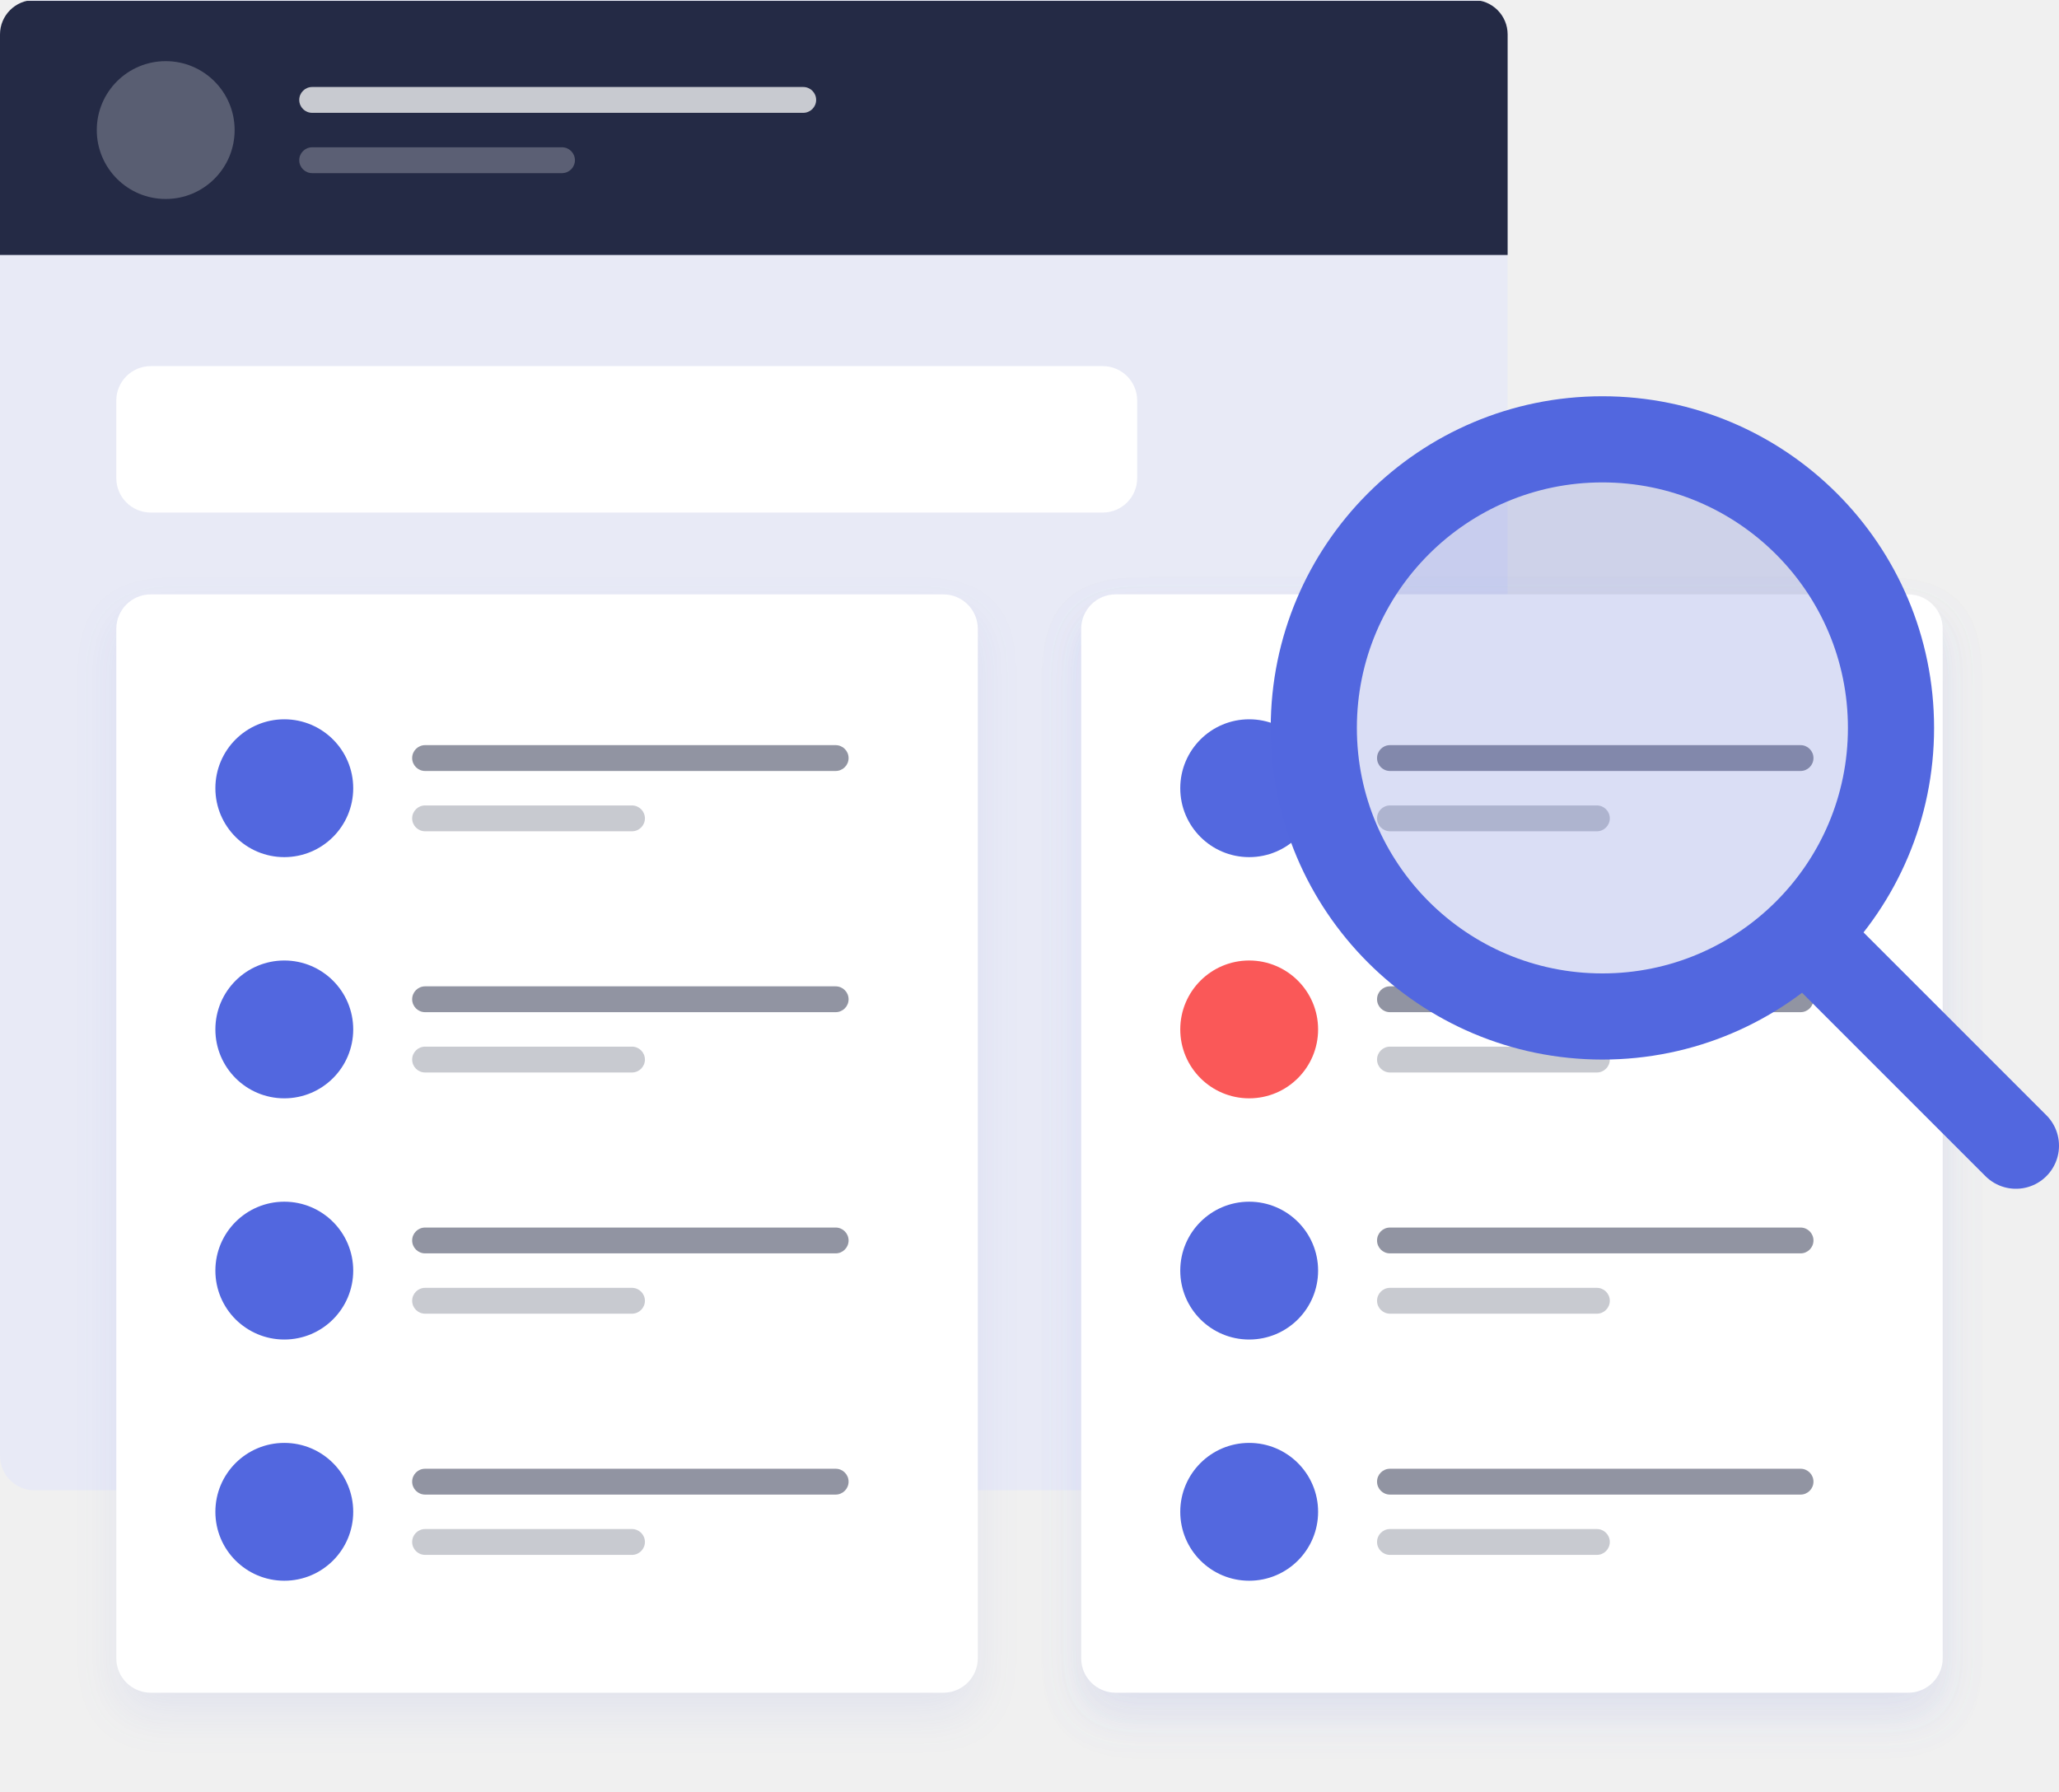
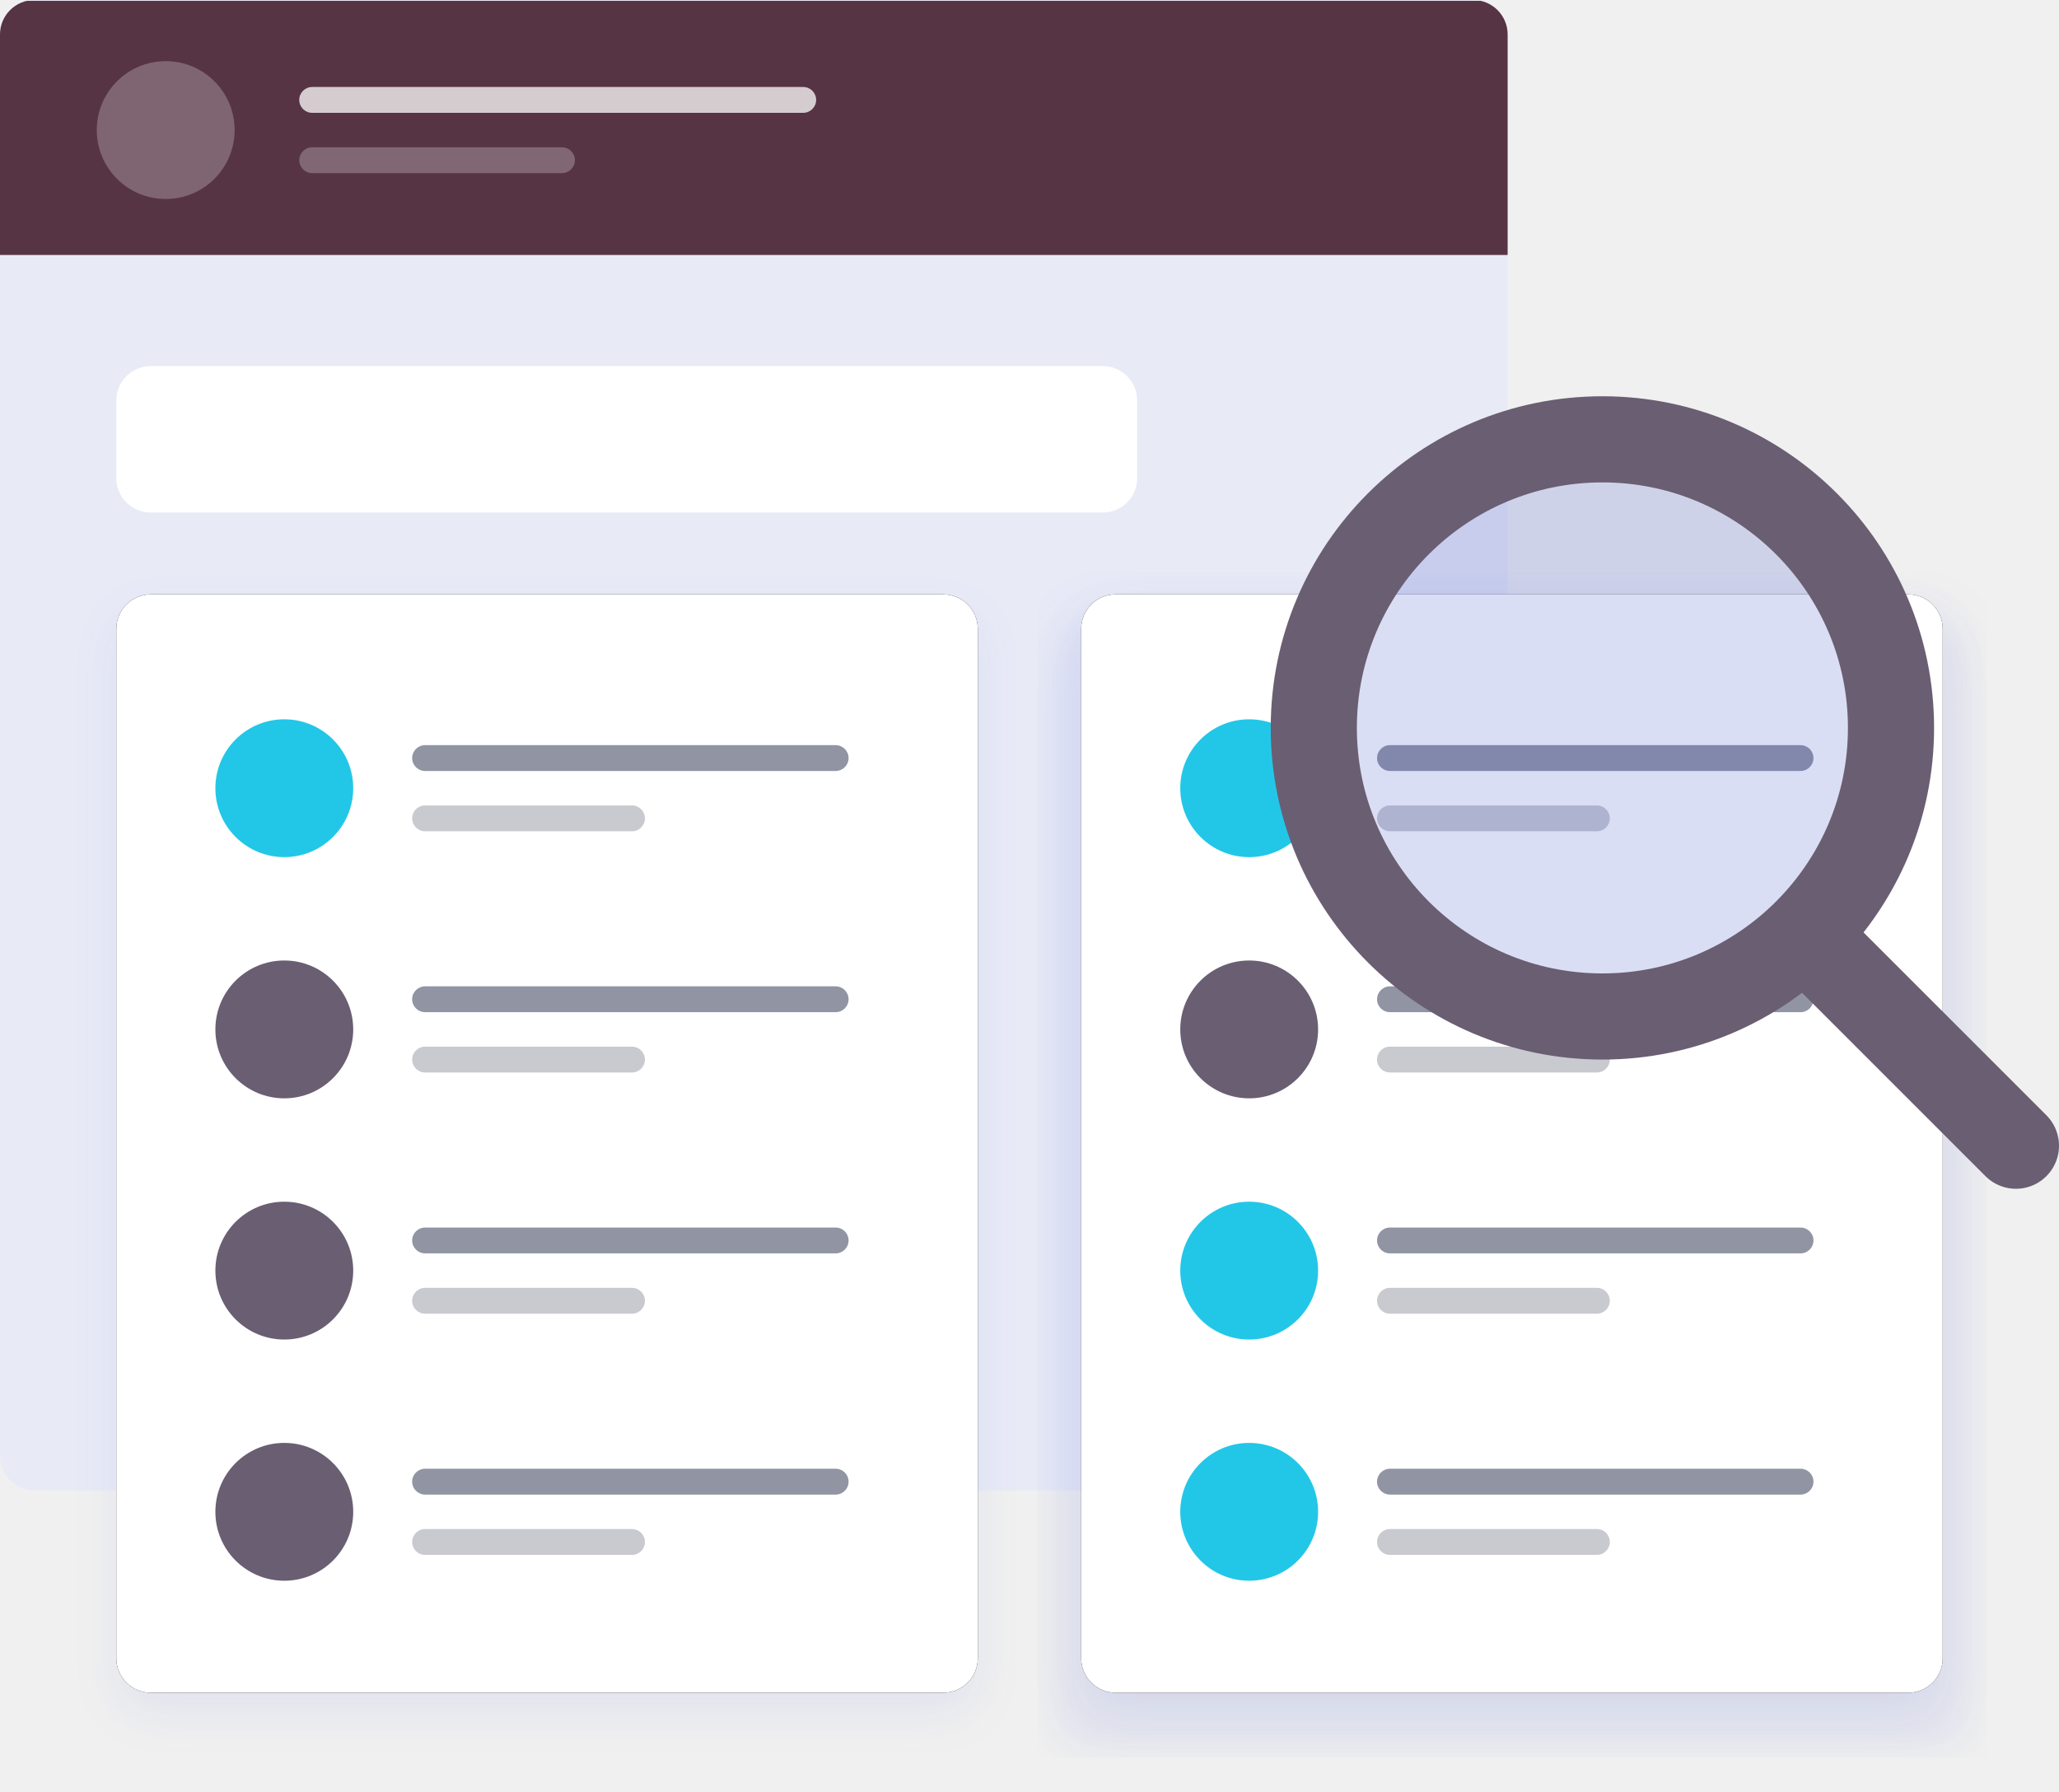
- <svg xmlns="http://www.w3.org/2000/svg" xmlns:xlink="http://www.w3.org/1999/xlink" width="478" height="416">
+ <svg xmlns="http://www.w3.org/2000/svg" width="478" height="416" viewBox="0 0 478 416" fill="none">
+   <path d="M342 0H8C3.582 0 0 3.582 0 8V338C0 342.418 3.582 346 8 346H342C346.418 346 350 342.418 350 338V8C350 3.582 346.418 0 342 0Z" fill="#E8EAF6" />
+   <mask id="mask0_4_162" style="mask-type:luminance" maskUnits="userSpaceOnUse" x="0" y="0" width="350" height="346">
+     <path d="M342 0H8C3.582 0 0 3.582 0 8V338C0 342.418 3.582 346 8 346H342C346.418 346 350 342.418 350 338V8C350 3.582 346.418 0 342 0Z" fill="white" />
+   </mask>
+   <g mask="url(#mask0_4_162)">
+     <path fill-rule="evenodd" clip-rule="evenodd" d="M-3.53 0.197H543.47V59.197H-3.53V0.197Z" fill="#563444" />
+     <path opacity="0.245" d="M38.47 46.197C47.307 46.197 54.47 39.033 54.47 30.197C54.47 21.36 47.307 14.197 38.47 14.197C29.633 14.197 22.47 21.36 22.47 30.197C22.47 39.033 29.633 46.197 38.47 46.197Z" fill="white" />
+     <path opacity="0.75" d="M186.47 20.197H72.47C70.813 20.197 69.47 21.54 69.47 23.197C69.47 24.854 70.813 26.197 72.47 26.197H186.47C188.127 26.197 189.47 24.854 189.47 23.197C189.47 21.54 188.127 20.197 186.47 20.197Z" fill="white" />
+     <path opacity="0.25" d="M130.47 34.197H72.47C70.813 34.197 69.47 35.54 69.47 37.197C69.47 38.854 70.813 40.197 72.47 40.197H130.47C132.127 40.197 133.47 38.854 133.47 37.197C133.47 35.54 132.127 34.197 130.47 34.197Z" fill="white" />
+   </g>
+   <g filter="url(#filter0_d_4_162)">
+     <path d="M219 138H35C30.582 138 27 141.582 27 146V385C27 389.418 30.582 393 35 393H219C223.418 393 227 389.418 227 385V146C227 141.582 223.418 138 219 138Z" fill="black" />
+   </g>
+   <path d="M219 138H35C30.582 138 27 141.582 27 146V385C27 389.418 30.582 393 35 393H219C223.418 393 227 389.418 227 385V146C227 141.582 223.418 138 219 138Z" fill="white" />
+   <path opacity="0.5" d="M194 173H98.683C97.026 173 95.683 174.343 95.683 176C95.683 177.657 97.026 179 98.683 179H194C195.657 179 197 177.657 197 176C197 174.343 195.657 173 194 173Z" fill="#242A45" />
+   <path d="M66 199C74.837 199 82 191.837 82 183C82 174.163 74.837 167 66 167C57.163 167 50 174.163 50 183C50 191.837 57.163 199 66 199Z" fill="#22C7E8" />
+   <path opacity="0.25" d="M146.719 187H98.683C97.026 187 95.683 188.343 95.683 190C95.683 191.657 97.026 193 98.683 193H146.719C148.376 193 149.719 191.657 149.719 190C149.719 188.343 148.376 187 146.719 187Z" fill="#242A45" />
+   <path d="M66 255C74.837 255 82 247.837 82 239C82 230.163 74.837 223 66 223C57.163 223 50 230.163 50 239C50 247.837 57.163 255 66 255Z" fill="#6A5E72" />
+   <path opacity="0.5" d="M194 229H98.683C97.026 229 95.683 230.343 95.683 232C95.683 233.657 97.026 235 98.683 235H194C195.657 235 197 233.657 197 232C197 230.343 195.657 229 194 229Z" fill="#242A45" />
+   <path opacity="0.25" d="M146.719 243H98.683C97.026 243 95.683 244.343 95.683 246C95.683 247.657 97.026 249 98.683 249H146.719C148.376 249 149.719 247.657 149.719 246C149.719 244.343 148.376 243 146.719 243Z" fill="#242A45" />
+   <path d="M66 311C74.837 311 82 303.837 82 295C82 286.163 74.837 279 66 279C57.163 279 50 286.163 50 295C50 303.837 57.163 311 66 311Z" fill="#6A5E72" />
+   <path opacity="0.5" d="M194 285H98.683C97.026 285 95.683 286.343 95.683 288C95.683 289.657 97.026 291 98.683 291H194C195.657 291 197 289.657 197 288C197 286.343 195.657 285 194 285Z" fill="#242A45" />
+   <path opacity="0.25" d="M146.719 299H98.683C97.026 299 95.683 300.343 95.683 302C95.683 303.657 97.026 305 98.683 305H146.719C148.376 305 149.719 303.657 149.719 302C149.719 300.343 148.376 299 146.719 299Z" fill="#242A45" />
+   <path d="M66 367C74.837 367 82 359.837 82 351C82 342.163 74.837 335 66 335C57.163 335 50 342.163 50 351C50 359.837 57.163 367 66 367Z" fill="#6A5E72" />
+   <path opacity="0.5" d="M194 341H98.683C97.026 341 95.683 342.343 95.683 344C95.683 345.657 97.026 347 98.683 347H194C195.657 347 197 345.657 197 344C197 342.343 195.657 341 194 341Z" fill="#242A45" />
+   <path opacity="0.25" d="M146.719 355H98.683C97.026 355 95.683 356.343 95.683 358C95.683 359.657 97.026 361 98.683 361H146.719C148.376 361 149.719 359.657 149.719 358C149.719 356.343 148.376 355 146.719 355Z" fill="#242A45" />
+   <g filter="url(#filter1_d_4_162)">
+     <g filter="url(#filter2_d_4_162)">
+       <path d="M443 138H259C254.582 138 251 141.582 251 146V385C251 389.418 254.582 393 259 393H443C447.418 393 451 389.418 451 385V146C451 141.582 447.418 138 443 138Z" fill="black" />
+     </g>
+     <path d="M443 138H259C254.582 138 251 141.582 251 146V385C251 389.418 254.582 393 259 393H443C447.418 393 451 389.418 451 385V146C451 141.582 447.418 138 443 138Z" fill="white" />
+     <path opacity="0.5" d="M418 173H322.683C321.026 173 319.683 174.343 319.683 176C319.683 177.657 321.026 179 322.683 179H418C419.657 179 421 177.657 421 176C421 174.343 419.657 173 418 173Z" fill="#242A45" />
+     <path d="M290 199C298.837 199 306 191.837 306 183C306 174.163 298.837 167 290 167C281.163 167 274 174.163 274 183C274 191.837 281.163 199 290 199Z" fill="#22C7E8" />
+     <path opacity="0.25" d="M370.719 187H322.683C321.026 187 319.683 188.343 319.683 190C319.683 191.657 321.026 193 322.683 193H370.719C372.376 193 373.719 191.657 373.719 190C373.719 188.343 372.376 187 370.719 187Z" fill="#242A45" />
+     <path d="M290 255C298.837 255 306 247.837 306 239C306 230.163 298.837 223 290 223C281.163 223 274 230.163 274 239C274 247.837 281.163 255 290 255Z" fill="#6A5E72" />
+     <path opacity="0.5" d="M418 229H322.683C321.026 229 319.683 230.343 319.683 232C319.683 233.657 321.026 235 322.683 235H418C419.657 235 421 233.657 421 232C421 230.343 419.657 229 418 229Z" fill="#242A45" />
+     <path opacity="0.25" d="M370.719 243H322.683C321.026 243 319.683 244.343 319.683 246C319.683 247.657 321.026 249 322.683 249H370.719C372.376 249 373.719 247.657 373.719 246C373.719 244.343 372.376 243 370.719 243Z" fill="#242A45" />
+     <path d="M290 311C298.837 311 306 303.837 306 295C306 286.163 298.837 279 290 279C281.163 279 274 286.163 274 295C274 303.837 281.163 311 290 311Z" fill="#22C7E8" />
+     <path opacity="0.5" d="M418 285H322.683C321.026 285 319.683 286.343 319.683 288C319.683 289.657 321.026 291 322.683 291H418C419.657 291 421 289.657 421 288C421 286.343 419.657 285 418 285Z" fill="#242A45" />
+     <path opacity="0.25" d="M370.719 299H322.683C321.026 299 319.683 300.343 319.683 302C319.683 303.657 321.026 305 322.683 305H370.719C372.376 305 373.719 303.657 373.719 302C373.719 300.343 372.376 299 370.719 299Z" fill="#242A45" />
+     <path d="M290 367C298.837 367 306 359.837 306 351C306 342.163 298.837 335 290 335C281.163 335 274 342.163 274 351C274 359.837 281.163 367 290 367Z" fill="#22C7E8" />
+     <path opacity="0.5" d="M418 341H322.683C321.026 341 319.683 342.343 319.683 344C319.683 345.657 321.026 347 322.683 347H418C419.657 347 421 345.657 421 344C421 342.343 419.657 341 418 341Z" fill="#242A45" />
+     <path opacity="0.25" d="M370.719 355H322.683C321.026 355 319.683 356.343 319.683 358C319.683 359.657 321.026 361 322.683 361H370.719C372.376 361 373.719 359.657 373.719 358C373.719 356.343 372.376 355 370.719 355Z" fill="#242A45" />
+   </g>
+   <path d="M256 85H35C30.582 85 27 88.582 27 93V111C27 115.418 30.582 119 35 119H256C260.418 119 264 115.418 264 111V93C264 88.582 260.418 85 256 85Z" fill="white" />
+   <path d="M372 236C409.003 236 439 206.003 439 169C439 131.997 409.003 102 372 102C334.997 102 305 131.997 305 169C305 206.003 334.997 236 372 236Z" fill="#495DCF" fill-opacity="0.2" stroke="#6A5E72" stroke-width="20" />
+   <path d="M419 217L468 266" stroke="#6A5E72" stroke-width="20" stroke-linecap="round" stroke-linejoin="round" />
  <defs>
-     <rect id="a" width="350" height="346" rx="8" />
-     <rect id="d" width="200" height="255" rx="8" />
-     <filter id="c" width="117.5%" height="113.7%" x="-8.8%" y="-4.9%" filterUnits="objectBoundingBox">
-       <feOffset dy="5" in="SourceAlpha" result="shadowOffsetOuter1" />
-       <feGaussianBlur in="shadowOffsetOuter1" result="shadowBlurOuter1" stdDeviation="5" />
-       <feColorMatrix in="shadowBlurOuter1" values="0 0 0 0 0.285 0 0 0 0 0.364 0 0 0 0 0.811 0 0 0 0.083 0" />
+     <filter id="filter0_d_4_162" x="17" y="133" width="220" height="275" filterUnits="userSpaceOnUse" color-interpolation-filters="sRGB">
+       <feFlood flood-opacity="0" result="BackgroundImageFix" />
+       <feColorMatrix in="SourceAlpha" type="matrix" values="0 0 0 0 0 0 0 0 0 0 0 0 0 0 0 0 0 0 127 0" result="hardAlpha" />
+       <feOffset dy="5" />
+       <feGaussianBlur stdDeviation="5" />
+       <feColorMatrix type="matrix" values="0 0 0 0 0.285 0 0 0 0 0.364 0 0 0 0 0.811 0 0 0 0.083 0" />
+       <feBlend mode="normal" in2="BackgroundImageFix" result="effect1_dropShadow_4_162" />
+       <feBlend mode="normal" in="SourceGraphic" in2="effect1_dropShadow_4_162" result="shape" />
    </filter>
-     <filter id="e" width="139.5%" height="131%" x="-19.8%" y="-13.5%" filterUnits="objectBoundingBox">
-       <feOffset dy="5" in="SourceAlpha" result="shadowOffsetOuter1" />
-       <feGaussianBlur in="shadowOffsetOuter1" result="shadowBlurOuter1" stdDeviation="5" />
-       <feColorMatrix in="shadowBlurOuter1" result="shadowMatrixOuter1" values="0 0 0 0 0.285 0 0 0 0 0.364 0 0 0 0 0.811 0 0 0 0.083 0" />
-       <feMerge>
-         <feMergeNode in="shadowMatrixOuter1" />
-         <feMergeNode in="SourceGraphic" />
-       </feMerge>
+     <filter id="filter1_d_4_162" x="241" y="133" width="220" height="275" filterUnits="userSpaceOnUse" color-interpolation-filters="sRGB">
+       <feFlood flood-opacity="0" result="BackgroundImageFix" />
+       <feColorMatrix in="SourceAlpha" type="matrix" values="0 0 0 0 0 0 0 0 0 0 0 0 0 0 0 0 0 0 127 0" result="hardAlpha" />
+       <feOffset dy="5" />
+       <feGaussianBlur stdDeviation="5" />
+       <feColorMatrix type="matrix" values="0 0 0 0 0.285 0 0 0 0 0.364 0 0 0 0 0.811 0 0 0 0.083 0" />
+       <feBlend mode="normal" in2="BackgroundImageFix" result="effect1_dropShadow_4_162" />
+       <feBlend mode="normal" in="SourceGraphic" in2="effect1_dropShadow_4_162" result="shape" />
    </filter>
-     <rect id="g" width="200" height="255" rx="8" />
-     <filter id="f" width="117.5%" height="113.7%" x="-8.8%" y="-4.9%" filterUnits="objectBoundingBox">
-       <feOffset dy="5" in="SourceAlpha" result="shadowOffsetOuter1" />
-       <feGaussianBlur in="shadowOffsetOuter1" result="shadowBlurOuter1" stdDeviation="5" />
-       <feColorMatrix in="shadowBlurOuter1" values="0 0 0 0 0.285 0 0 0 0 0.364 0 0 0 0 0.811 0 0 0 0.083 0" />
+     <filter id="filter2_d_4_162" x="241" y="133" width="220" height="275" filterUnits="userSpaceOnUse" color-interpolation-filters="sRGB">
+       <feFlood flood-opacity="0" result="BackgroundImageFix" />
+       <feColorMatrix in="SourceAlpha" type="matrix" values="0 0 0 0 0 0 0 0 0 0 0 0 0 0 0 0 0 0 127 0" result="hardAlpha" />
+       <feOffset dy="5" />
+       <feGaussianBlur stdDeviation="5" />
+       <feColorMatrix type="matrix" values="0 0 0 0 0.285 0 0 0 0 0.364 0 0 0 0 0.811 0 0 0 0.083 0" />
+       <feBlend mode="normal" in2="BackgroundImageFix" result="effect1_dropShadow_4_162" />
+       <feBlend mode="normal" in="SourceGraphic" in2="effect1_dropShadow_4_162" result="shape" />
    </filter>
  </defs>
-   <g fill="none" fill-rule="evenodd">
-     <mask id="b" fill="#fff">
-       <use xlink:href="#a" />
-     </mask>
-     <use fill="#E8EAF6" fill-rule="nonzero" xlink:href="#a" />
-     <g mask="url(#b)">
-       <path fill="#242A45" d="M-3.53.197h547v59h-547z" />
-       <g transform="translate(22.47 14.197)" fill="#FFF">
-         <circle cx="16" cy="16" r="16" opacity=".245" />
-         <g transform="translate(47 6)">
-           <rect width="120" height="6" opacity=".75" rx="3" />
-           <rect width="64" height="6" y="14" opacity=".25" rx="3" />
-         </g>
-       </g>
-     </g>
-     <g transform="translate(27 138)">
-       <use fill="#000" filter="url(#c)" xlink:href="#d" />
-       <use fill="#FFF" xlink:href="#d" />
-       <g transform="translate(23 29)">
-         <rect width="101.317" height="6" x="45.683" y="6" fill="#242A45" opacity=".5" rx="3" />
-         <circle cx="16" cy="16" r="16" fill="#5267DF" />
-         <rect width="54.036" height="6" x="45.683" y="20" fill="#242A45" opacity=".25" rx="3" />
-         <g transform="translate(0 56)">
-           <circle cx="16" cy="16" r="16" fill="#5267DF" />
-           <rect width="101.317" height="6" x="45.683" y="6" fill="#242A45" opacity=".5" rx="3" />
-           <rect width="54.036" height="6" x="45.683" y="20" fill="#242A45" opacity=".25" rx="3" />
-         </g>
-         <g transform="translate(0 112)">
-           <circle cx="16" cy="16" r="16" fill="#5267DF" />
-           <rect width="101.317" height="6" x="45.683" y="6" fill="#242A45" opacity=".5" rx="3" />
-           <rect width="54.036" height="6" x="45.683" y="20" fill="#242A45" opacity=".25" rx="3" />
-         </g>
-         <g transform="translate(0 168)">
-           <circle cx="16" cy="16" r="16" fill="#5267DF" />
-           <rect width="101.317" height="6" x="45.683" y="6" fill="#242A45" opacity=".5" rx="3" />
-           <rect width="54.036" height="6" x="45.683" y="20" fill="#242A45" opacity=".25" rx="3" />
-         </g>
-       </g>
-     </g>
-     <g filter="url(#e)" transform="translate(251 138)">
-       <use fill="#000" filter="url(#f)" xlink:href="#g" />
-       <use fill="#FFF" xlink:href="#g" />
-       <g transform="translate(23 29)">
-         <rect width="101.317" height="6" x="45.683" y="6" fill="#242A45" opacity=".5" rx="3" />
-         <circle cx="16" cy="16" r="16" fill="#5267DF" />
-         <rect width="54.036" height="6" x="45.683" y="20" fill="#242A45" opacity=".25" rx="3" />
-         <g transform="translate(0 56)">
-           <circle cx="16" cy="16" r="16" fill="#FA5959" />
-           <rect width="101.317" height="6" x="45.683" y="6" fill="#242A45" opacity=".5" rx="3" />
-           <rect width="54.036" height="6" x="45.683" y="20" fill="#242A45" opacity=".25" rx="3" />
-         </g>
-         <g transform="translate(0 112)">
-           <circle cx="16" cy="16" r="16" fill="#5267DF" />
-           <rect width="101.317" height="6" x="45.683" y="6" fill="#242A45" opacity=".5" rx="3" />
-           <rect width="54.036" height="6" x="45.683" y="20" fill="#242A45" opacity=".25" rx="3" />
-         </g>
-         <g transform="translate(0 168)">
-           <circle cx="16" cy="16" r="16" fill="#5267DF" />
-           <rect width="101.317" height="6" x="45.683" y="6" fill="#242A45" opacity=".5" rx="3" />
-           <rect width="54.036" height="6" x="45.683" y="20" fill="#242A45" opacity=".25" rx="3" />
-         </g>
-       </g>
-     </g>
-     <rect width="237" height="34" x="27" y="85" fill="#FFF" rx="8" />
-     <g stroke="#5267DF" stroke-width="20" transform="translate(305 102)">
-       <circle cx="67" cy="67" r="67" fill="#495DCF" fill-opacity=".2" />
-       <path stroke-linecap="round" stroke-linejoin="round" d="M114 115l49 49" />
-     </g>
-   </g>
</svg>
